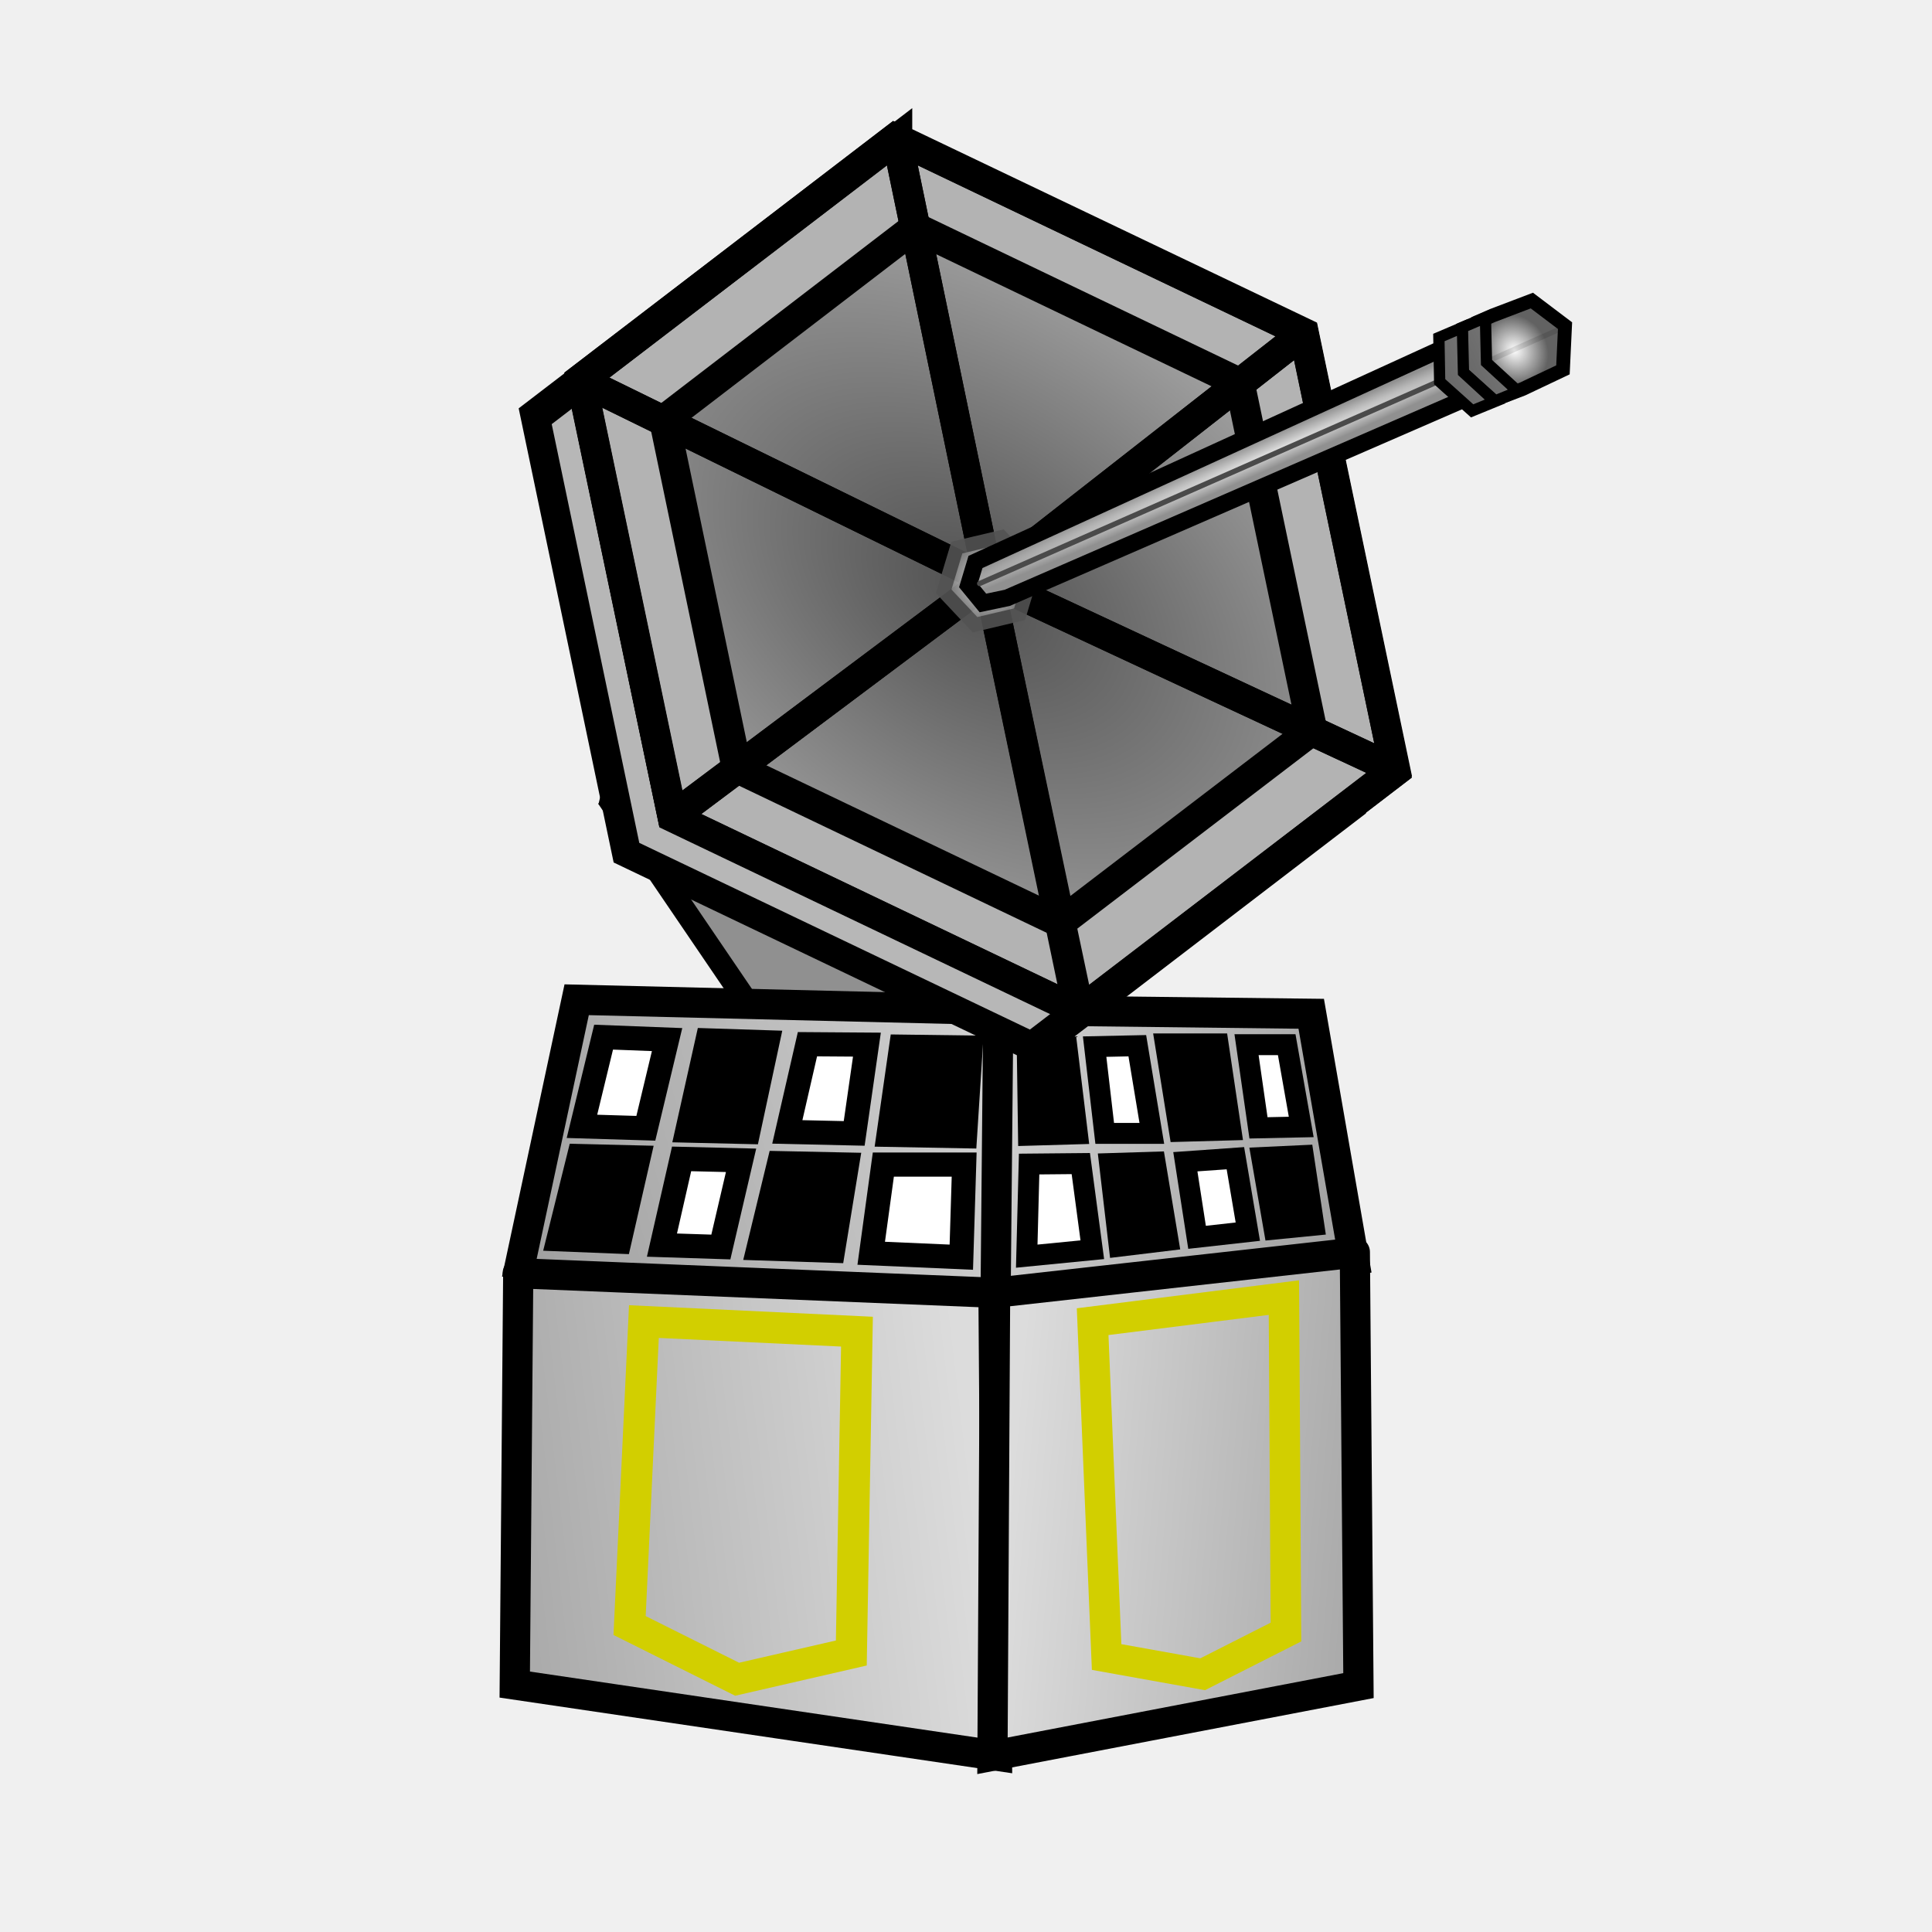
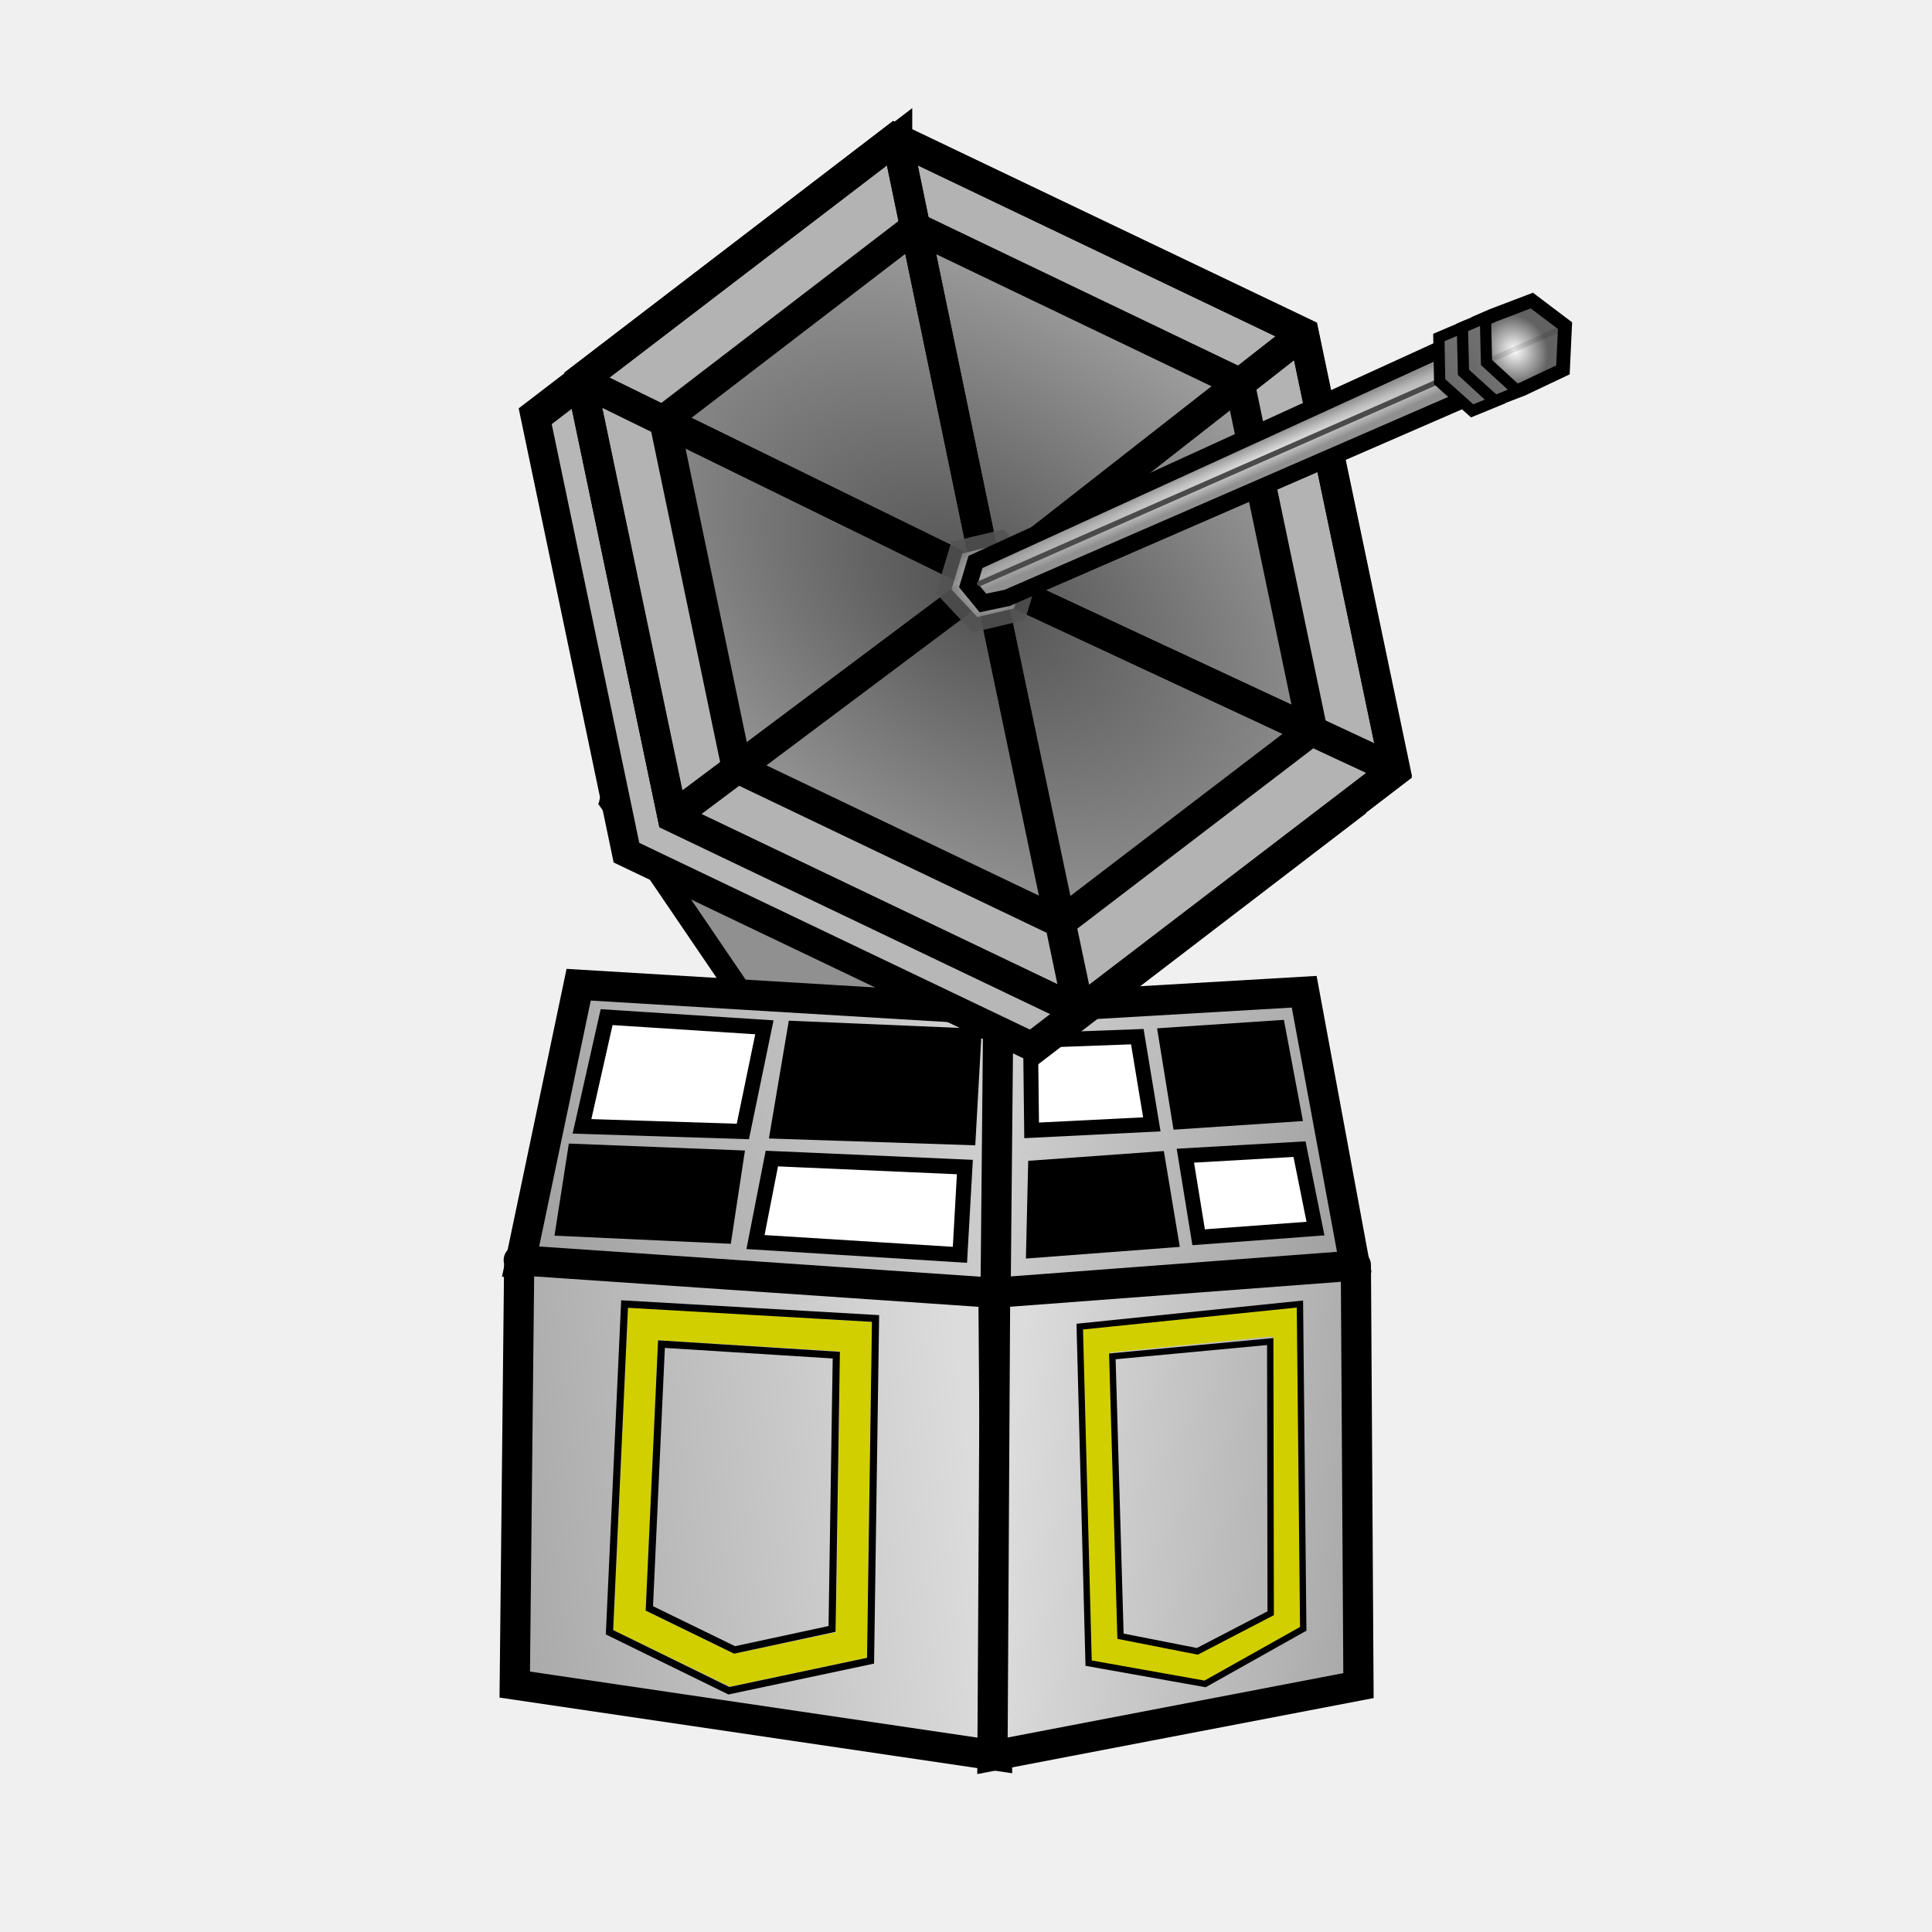
<svg xmlns="http://www.w3.org/2000/svg" xmlns:xlink="http://www.w3.org/1999/xlink" width="64" height="64" id="svg2" version="1.1">
  <defs id="defs4">
    <linearGradient id="linearGradient4316">
      <stop id="stop4318" offset="0" style="stop-color:#515151;stop-opacity:1;" />
      <stop id="stop4320" offset="1" style="stop-color:#e3e3e3;stop-opacity:1;" />
    </linearGradient>
    <linearGradient id="linearGradient4308">
      <stop style="stop-color:#b7b7b7;stop-opacity:1;" offset="0" id="stop4310" />
      <stop style="stop-color:#b7b7b7;stop-opacity:0;" offset="1" id="stop4312" />
    </linearGradient>
    <linearGradient id="linearGradient3880">
      <stop id="stop3882" offset="0" style="stop-color:#d8d8d8;stop-opacity:1;" />
      <stop id="stop3884" offset="1" style="stop-color:#969696;stop-opacity:1;" />
    </linearGradient>
    <linearGradient id="linearGradient3862">
      <stop style="stop-color:#ffffff;stop-opacity:1;" offset="0" id="stop3864" />
      <stop style="stop-color:#ffffff;stop-opacity:0.333;" offset="1" id="stop3866" />
    </linearGradient>
    <linearGradient id="linearGradient3998">
      <stop id="stop4000" offset="0" style="stop-color:#bebebe;stop-opacity:1;" />
      <stop id="stop4002" offset="1" style="stop-color:#515151;stop-opacity:1;" />
    </linearGradient>
    <linearGradient id="linearGradient3932">
      <stop id="stop3934" offset="0" style="stop-color:#ffffff;stop-opacity:1;" />
      <stop id="stop3936" offset="1" style="stop-color:#626262;stop-opacity:1;" />
    </linearGradient>
    <linearGradient id="linearGradient3926">
      <stop id="stop3928" offset="0" style="stop-color:#f3ee28;stop-opacity:1;" />
      <stop id="stop3930" offset="1" style="stop-color:#89d539;stop-opacity:1;" />
    </linearGradient>
    <linearGradient id="linearGradient3920">
      <stop style="stop-color:#da7c71;stop-opacity:1;" offset="0" id="stop3922" />
      <stop style="stop-color:#2daf15;stop-opacity:1;" offset="1" id="stop3924" />
    </linearGradient>
    <linearGradient id="linearGradient3914">
      <stop id="stop3916" offset="0" style="stop-color:#7be02a;stop-opacity:1;" />
      <stop id="stop3918" offset="1" style="stop-color:#dc5f3f;stop-opacity:1;" />
    </linearGradient>
    <linearGradient id="linearGradient5419">
      <stop style="stop-color:#575757;stop-opacity:1;" offset="0" id="stop5421" />
      <stop style="stop-color:#9b9b9b;stop-opacity:1;" offset="1" id="stop5423" />
    </linearGradient>
    <linearGradient id="linearGradient3957">
      <stop style="stop-color:#232323;stop-opacity:1;" offset="0" id="stop3959" />
      <stop style="stop-color:#252525;stop-opacity:0.667;" offset="1" id="stop3961" />
    </linearGradient>
    <linearGradient id="linearGradient3885">
      <stop style="stop-color:#000000;stop-opacity:1;" offset="0" id="stop3887" />
      <stop style="stop-color:#abae2c;stop-opacity:0;" offset="1" id="stop3889" />
    </linearGradient>
    <linearGradient id="linearGradient3819">
      <stop style="stop-color:#353535;stop-opacity:1;" offset="0" id="stop3821" />
      <stop style="stop-color:#09610d;stop-opacity:0;" offset="1" id="stop3823" />
    </linearGradient>
    <linearGradient id="linearGradient3777">
      <stop style="stop-color:#dcdcdc;stop-opacity:1;" offset="0" id="stop3779" />
      <stop style="stop-color:#909090;stop-opacity:1;" offset="1" id="stop3781" />
    </linearGradient>
    <linearGradient xlink:href="#linearGradient3777" id="linearGradient3849" x1="37.278" y1="50.463" x2="11.281" y2="53.748" gradientUnits="userSpaceOnUse" gradientTransform="matrix(0.8904915,0,0,0.9572734,-1.299068,986.2684)" />
    <radialGradient xlink:href="#linearGradient3885" id="radialGradient3895" cx="34.219" cy="12.072" fx="34.219" fy="12.072" r="5.298" gradientTransform="matrix(1.155797,-0.0075689,0.00724994,0.9851119,-43.57976,957.8045)" gradientUnits="userSpaceOnUse" />
    <radialGradient xlink:href="#linearGradient3819" id="radialGradient3903" cx="34.219" cy="12.072" fx="34.219" fy="12.072" r="5.298" gradientTransform="matrix(1.155797,-0.0075689,0.00724994,0.9851119,-43.57976,957.8045)" gradientUnits="userSpaceOnUse" />
    <radialGradient xlink:href="#linearGradient3819" id="radialGradient3907" gradientUnits="userSpaceOnUse" gradientTransform="matrix(0.5140146,-0.976545,0.9353912,0.4381062,-36.95159,1005.151)" cx="34.219" cy="12.072" fx="34.219" fy="12.072" r="5.298" />
    <radialGradient xlink:href="#linearGradient3885" id="radialGradient3909" gradientUnits="userSpaceOnUse" gradientTransform="matrix(0.5140146,-0.976545,0.9353912,0.4381062,-36.95159,1005.151)" cx="34.219" cy="12.072" fx="34.219" fy="12.072" r="5.298" />
    <radialGradient xlink:href="#linearGradient3819" id="radialGradient3913" gradientUnits="userSpaceOnUse" gradientTransform="matrix(0.5140146,-0.976545,0.9353912,0.4381062,-33.63456,1012.416)" cx="34.219" cy="12.072" fx="34.219" fy="12.072" r="5.298" />
    <radialGradient xlink:href="#linearGradient3885" id="radialGradient3915" gradientUnits="userSpaceOnUse" gradientTransform="matrix(0.5140146,-0.976545,0.9353912,0.4381062,-33.63456,1012.416)" cx="34.219" cy="12.072" fx="34.219" fy="12.072" r="5.298" />
    <radialGradient xlink:href="#linearGradient3819" id="radialGradient3919" gradientUnits="userSpaceOnUse" gradientTransform="matrix(0.5140146,-0.976545,0.9353912,0.4381062,-24.97656,1014.697)" cx="34.219" cy="12.072" fx="34.219" fy="12.072" r="5.298" />
    <radialGradient xlink:href="#linearGradient3885" id="radialGradient3921" gradientUnits="userSpaceOnUse" gradientTransform="matrix(0.5140146,-0.976545,0.9353912,0.4381062,-24.97656,1014.697)" cx="34.219" cy="12.072" fx="34.219" fy="12.072" r="5.298" />
    <radialGradient xlink:href="#linearGradient3819" id="radialGradient3925" gradientUnits="userSpaceOnUse" gradientTransform="matrix(1.122866,0.2585108,-0.2476166,0.9570443,-27.07261,959.2889)" cx="34.219" cy="12.072" fx="34.219" fy="12.072" r="5.298" />
    <radialGradient xlink:href="#linearGradient3885" id="radialGradient3927" gradientUnits="userSpaceOnUse" gradientTransform="matrix(1.122866,0.2585108,-0.2476166,0.9570443,-27.07261,959.2889)" cx="34.219" cy="12.072" fx="34.219" fy="12.072" r="5.298" />
    <radialGradient xlink:href="#linearGradient3819" id="radialGradient3931" gradientUnits="userSpaceOnUse" gradientTransform="matrix(0.6721936,-0.8869498,0.8495719,0.5729256,-28.86191,995.013)" cx="34.219" cy="12.072" fx="34.219" fy="12.072" r="5.298" />
    <radialGradient xlink:href="#linearGradient3885" id="radialGradient3933" gradientUnits="userSpaceOnUse" gradientTransform="matrix(0.6721936,-0.8869498,0.8495719,0.5729256,-28.86191,995.013)" cx="34.219" cy="12.072" fx="34.219" fy="12.072" r="5.298" />
    <linearGradient xlink:href="#linearGradient3777" id="linearGradient3831" x1="37.76" y1="34.611" x2="10.16" y2="42.692" gradientUnits="userSpaceOnUse" gradientTransform="matrix(0.8904915,0,0,0.8400037,2.517324,993.1229)" />
    <linearGradient xlink:href="#linearGradient3777" id="linearGradient3948" x1="46.19" y1="14.058" x2="50.603" y2="12.082" gradientUnits="userSpaceOnUse" gradientTransform="matrix(0.8904915,0,0,0.8400037,3.113636,993.6479)" />
    <linearGradient xlink:href="#linearGradient3777" id="linearGradient3958" x1="10.598" y1="44.489" x2="17.123" y2="37.584" gradientUnits="userSpaceOnUse" gradientTransform="matrix(0.8904915,0,0,0.8400037,3.232897,993.2729)" />
    <radialGradient xlink:href="#linearGradient3777" id="radialGradient3916" gradientUnits="userSpaceOnUse" gradientTransform="matrix(0.02320558,0.04030129,-1.195382,0.5276909,27.18117,962.4038)" cx="49.554" cy="15.741" fx="49.554" fy="15.741" r="11.054" />
    <radialGradient xlink:href="#linearGradient3932" id="radialGradient3918" gradientUnits="userSpaceOnUse" gradientTransform="matrix(0.2590913,0.5738836,-0.5183945,0.2082536,520.1936,726.7331)" cx="60.042" cy="999.655" fx="60.042" fy="999.655" r="1.939" />
    <linearGradient xlink:href="#linearGradient5419" id="linearGradient3921" gradientUnits="userSpaceOnUse" gradientTransform="matrix(0.8904915,0,0,0.8400037,-36.17077,129.9543)" x1="56.483" y1="1000.986" x2="64.476" y2="997.703" />
    <linearGradient xlink:href="#linearGradient5419" id="linearGradient3923" gradientUnits="userSpaceOnUse" gradientTransform="matrix(0.8904915,0,0,0.8400037,-36.93297,130.2826)" x1="56.483" y1="1000.986" x2="64.476" y2="997.703" />
    <clipPath clipPathUnits="userSpaceOnUse" id="clipPath4239">
      <path transform="matrix(1.207167,-0.07881842,0.2639788,1.262199,-42.0595,998.7954)" d="m 17.612,15.599 -9.92,5.727 -9.92,-5.727 0,-11.454 9.92,-5.727 9.92,5.727 z" id="path4241" style="color:#000000;fill:none;stroke:#000000;stroke-width:0.805;stroke-miterlimit:4;stroke-opacity:1;stroke-dasharray:none;marker:none;visibility:visible;display:inline;overflow:visible;enable-background:accumulate" />
    </clipPath>
    <clipPath clipPathUnits="userSpaceOnUse" id="clipPath4239-9">
      <path transform="matrix(1.207167,-0.07881842,0.2639788,1.262199,-42.0595,998.7954)" d="m 17.612,15.599 -9.92,5.727 -9.92,-5.727 0,-11.454 9.92,-5.727 9.92,5.727 z" id="path4241-6" style="color:#000000;fill:none;stroke:#000000;stroke-width:0.805;stroke-miterlimit:4;stroke-opacity:1;stroke-dasharray:none;marker:none;visibility:visible;display:inline;overflow:visible;enable-background:accumulate" />
    </clipPath>
    <radialGradient xlink:href="#linearGradient4316" id="radialGradient4314" cx="7.371" cy="10.135" fx="7.371" fy="10.135" r="10.322" gradientTransform="matrix(2.013955,0.1650171,0.4256573,1.871011,-12.0018,-9.868008)" gradientUnits="userSpaceOnUse" />
    <radialGradient xlink:href="#linearGradient4316-4" id="radialGradient4314-7" cx="7.692" cy="9.872" fx="7.692" fy="9.872" r="10.322" gradientTransform="matrix(1,0,0,1.148671,0,-1.46768)" gradientUnits="userSpaceOnUse" />
    <linearGradient id="linearGradient4316-4">
      <stop id="stop4318-2" offset="0" style="stop-color:#09610d;stop-opacity:1;" />
      <stop id="stop4320-8" offset="1" style="stop-color:#353535;stop-opacity:1;" />
    </linearGradient>
    <linearGradient xlink:href="#linearGradient3932-1" id="linearGradient3882-8" x1="31.802" y1="45.419" x2="33.055" y2="33.766" gradientUnits="userSpaceOnUse" gradientTransform="matrix(0.8904915,0,0,0.8400037,2.517324,993.1229)" />
    <linearGradient id="linearGradient3932-1">
      <stop id="stop3934-0" offset="0" style="stop-color:#6cf864;stop-opacity:1;" />
      <stop id="stop3936-2" offset="1" style="stop-color:#626262;stop-opacity:1;" />
    </linearGradient>
    <linearGradient xlink:href="#linearGradient3932-6" id="linearGradient3894-2" x1="39.014" y1="44.761" x2="37.723" y2="32.757" gradientUnits="userSpaceOnUse" gradientTransform="matrix(0.8904915,0,0,0.8400037,2.517324,993.1229)" />
    <linearGradient id="linearGradient3932-6">
      <stop id="stop3934-4" offset="0" style="stop-color:#6cf864;stop-opacity:1;" />
      <stop id="stop3936-5" offset="1" style="stop-color:#626262;stop-opacity:1;" />
    </linearGradient>
    <radialGradient xlink:href="#linearGradient3932" id="radialGradient3917" cx="31.541" cy="16.074" fx="31.541" fy="16.074" r="1.663" gradientTransform="matrix(0.982285,-0.1873931,0.1894303,0.9929634,-2.486194,6.023759)" gradientUnits="userSpaceOnUse" />
    <linearGradient xlink:href="#linearGradient3777" id="linearGradient3963" gradientUnits="userSpaceOnUse" gradientTransform="matrix(-0.6689554,0,0,0.8400037,55.79494,993.1229)" x1="37.76" y1="34.611" x2="10.16" y2="42.692" />
    <linearGradient xlink:href="#linearGradient3777" id="linearGradient3965" gradientUnits="userSpaceOnUse" gradientTransform="matrix(-0.6689554,0,0,0.9572734,58.6619,986.2684)" x1="37.278" y1="50.463" x2="11.281" y2="53.748" />
    <radialGradient xlink:href="#linearGradient3862" id="radialGradient4045" cx="39.409" cy="49.226" fx="39.409" fy="49.226" r="2.78" gradientTransform="matrix(0.9965856,-0.08256617,0.3817161,4.607368,-18.65592,-174.3236)" gradientUnits="userSpaceOnUse" />
    <radialGradient xlink:href="#linearGradient3862" id="radialGradient4047" cx="24.605" cy="49.663" fx="24.605" fy="49.663" r="3.287" gradientTransform="matrix(0.9991131,0.04210689,-0.1816316,4.309759,9.042149,-165.4078)" gradientUnits="userSpaceOnUse" />
  </defs>
  <g id="layer1" transform="translate(0,-988.3622)" style="display:none">
    <path style="color:#000000;fill:none;stroke:#000000;stroke-width:0.1;stroke-miterlimit:4;stroke-dasharray:none;marker:none;visibility:visible;display:inline;overflow:visible;enable-background:accumulate" d="m 0,1004.362 32,-16 32,16 0,32 -32,16 -32,-16 z" id="rect3750" />
  </g>
  <g transform="translate(0,-988.3622)" id="g3757" style="display:inline">
    <path style="fill:url(#linearGradient3958);fill-opacity:1;stroke:#000000;stroke-width:0.762;stroke-linecap:round;stroke-linejoin:miter;stroke-miterlimit:4;stroke-opacity:1;stroke-dasharray:none" d="m 31.299,1021.758 -6.52,-0.15 -4.482,-6.591 0.631,-0.724 11.087,7.54" id="path3950" />
-     <path id="path3941" d="m 44.941,1030.602 -1.505,-8.657 -10.592,-0.124 0.067,9.414 11.988,-0.42" style="fill:url(#linearGradient3963);fill-opacity:1;stroke:#000000;stroke-width:1;stroke-linecap:butt;stroke-linejoin:miter;stroke-miterlimit:4;stroke-opacity:1;stroke-dasharray:none" />
-     <path style="fill:url(#linearGradient3831);fill-opacity:1;stroke:#000000;stroke-width:1;stroke-linecap:butt;stroke-linejoin:miter;stroke-miterlimit:4;stroke-opacity:1;stroke-dasharray:none" d="m 17.119,1030.754 1.984,-9.274 13.967,0.34 -0.089,9.414 -15.958,-0.42" id="path3823" />
-     <path style="fill:url(#linearGradient3849);fill-opacity:1;stroke:#000000;stroke-width:1;stroke-linecap:round;stroke-linejoin:miter;stroke-miterlimit:4;stroke-opacity:1;stroke-dasharray:none" d="m 17.151,1030.539 15.759,0.646 0.116,15.339 -15.974,-2.358 0.115,-13.63" id="path3837" />
+     <path id="path3941" d="m 44.941,1030.602 -1.738,-9.387 -10.359,0.606 0.067,9.414 11.988,-0.42" style="fill:url(#linearGradient3963);fill-opacity:1;stroke:#000000;stroke-width:1;stroke-linecap:butt;stroke-linejoin:miter;stroke-miterlimit:4;stroke-opacity:1;stroke-dasharray:none" />
+     <path style="fill:url(#linearGradient3831);fill-opacity:1;stroke:#000000;stroke-width:1;stroke-linecap:butt;stroke-linejoin:miter;stroke-miterlimit:4;stroke-opacity:1;stroke-dasharray:none" d="m 17.119,1030.754 2.05,-9.772 13.9,0.838 -0.089,9.414 -15.958,-0.42" id="path3823" />
+     <path style="fill:url(#linearGradient3849);fill-opacity:1;stroke:#000000;stroke-width:1;stroke-linecap:round;stroke-linejoin:miter;stroke-miterlimit:4;stroke-opacity:1;stroke-dasharray:none" d="m 17.184,1030.108 15.726,1.077 0.116,15.339 -15.974,-2.358 0.148,-14.061" id="path3837" />
    <path style="fill:url(#linearGradient3948);fill-opacity:1;stroke:#000000;stroke-width:0.762;stroke-linecap:round;stroke-linejoin:miter;stroke-miterlimit:4;stroke-opacity:1;stroke-dasharray:none" d="m 23.713,1013.449 -3.364,1 0.273,-1.146 0.278,-1.059 2.021,-0.889 0.826,2.133" id="path3938" />
-     <path style="fill:none;stroke:#d2cf00;stroke-width:1.036;stroke-linecap:butt;stroke-linejoin:miter;stroke-miterlimit:4;stroke-opacity:1;stroke-dasharray:none" d="m 20.856,1042.21 0.474,-10.069 7.058,0.334 -0.187,10.645 -3.783,0.869 z" id="path3843" />
+     <path style="fill:none;stroke:#d2cf00;stroke-width:1.036;stroke-linecap:butt;stroke-linejoin:miter;stroke-miterlimit:4;stroke-opacity:1;stroke-dasharray:none" d="m 20.856,1042.044 0.441,-9.836 7.058,0.433 -0.154,10.213 -3.949,0.836 z" id="path3843" />
+     <path id="path3951" d="m 37.675,1022.703 -3.536,0.13 0.035,2.974 3.982,-0.199 z" style="fill:#ffffff;fill-opacity:1;stroke:#000000;stroke-width:0.493;stroke-linecap:butt;stroke-linejoin:miter;stroke-miterlimit:4;stroke-opacity:1;stroke-dasharray:none" />
    <g id="g3891" transform="matrix(0.8817185,0,0,0.8817185,49.68788,123.2813)">
      <path transform="matrix(1.369107,-0.08939182,0.2993912,1.431521,-34.43675,990.636)" d="m 17.612,15.599 -9.92,5.727 -9.92,-5.727 0,-11.454 9.92,-5.727 9.92,5.727 z" id="path3103-1" style="color:#000000;fill:#b7b7b7;fill-opacity:1;fill-rule:nonzero;stroke:#000000;stroke-width:0.805;stroke-miterlimit:4;stroke-opacity:1;stroke-dasharray:none;marker:none;visibility:visible;display:inline;overflow:visible;enable-background:accumulate" />
      <g style="display:inline" id="g4250" transform="matrix(1.134149,0,0,1.134149,14.98355,-143.4899)">
        <path style="color:#000000;fill:#b3b3b3;fill-opacity:1;stroke:#000000;stroke-width:0.805;stroke-miterlimit:4;stroke-opacity:1;stroke-dasharray:none;marker:none;visibility:visible;display:inline;overflow:visible;enable-background:accumulate" id="path3103-2-2" d="m 17.612,15.599 -9.92,5.727 -9.92,-5.727 0,-11.454 9.92,-5.727 9.92,5.727 z" transform="matrix(1.207167,-0.07881842,0.2639788,1.262199,-42.0595,998.7954)" />
        <path style="color:#000000;fill:url(#radialGradient4314);fill-opacity:1;stroke:#000000;stroke-width:0.805;stroke-miterlimit:4;stroke-opacity:1;stroke-dasharray:none;marker:none;visibility:visible;display:inline;overflow:visible;enable-background:accumulate" id="path3103-2" d="m 17.612,15.599 -9.92,5.727 -9.92,-5.727 0,-11.454 9.92,-5.727 9.92,5.727 z" transform="matrix(1.207167,-0.07881842,0.2639788,1.262199,-42.0595,998.7954)" />
        <path style="color:#000000;fill:#b3b3b3;fill-opacity:1;stroke:#000000;stroke-width:1;stroke-miterlimit:4;stroke-opacity:1;stroke-dasharray:none;marker:none;visibility:visible;display:inline;overflow:visible;enable-background:accumulate" d="m -33.18,996.192 -10.469,8 3.031,14.469 13.469,6.438 10.469,-8 -3.031,-14.469 -13.469,-6.437 z m 0.594,2.938 10.75,5.156 2.406,11.5 -8.344,6.375 -10.719,-5.125 -2.406,-11.531 8.312,-6.375 z" id="path3103-2-2-7" />
        <g clip-path="url(#clipPath4239-9)" id="g4209" style="fill:none">
          <path style="color:#000000;fill:none;stroke:#000000;stroke-width:1;stroke-miterlimit:4;stroke-opacity:1;marker:none;visibility:visible;display:inline;overflow:visible;enable-background:accumulate" d="m -16.681,1017.096 -3.024,-14.458 -10.453,8.175 z" id="path4096" />
          <path style="color:#000000;fill:none;stroke:#000000;stroke-width:1;stroke-miterlimit:4;stroke-opacity:1;marker:none;visibility:visible;display:inline;overflow:visible;enable-background:accumulate" d="m -27.144,1025.107 10.463,-8.011 -13.477,-6.282 z" id="path4094" />
          <path style="color:#000000;fill:none;stroke:#000000;stroke-width:1;stroke-miterlimit:4;stroke-opacity:1;marker:none;visibility:visible;display:inline;overflow:visible;enable-background:accumulate" d="m -40.63,1018.66 10.473,-7.846 2.983,14.28 z" id="path4092" />
          <path style="color:#000000;fill:none;stroke:#000000;stroke-width:1;stroke-miterlimit:4;stroke-opacity:1;marker:none;visibility:visible;display:inline;overflow:visible;enable-background:accumulate" d="m -40.63,1018.66 -3.024,-14.458 13.497,6.612 z" id="path4090" />
          <path style="fill:none;stroke:#000000;stroke-width:1px;stroke-linecap:butt;stroke-linejoin:miter;stroke-opacity:1;display:inline" d="m -30.158,1010.814 -13.497,-6.612 10.463,-8.011 z" id="path3967" />
          <path style="color:#000000;fill:none;stroke:#000000;stroke-width:1;stroke-miterlimit:4;stroke-opacity:1;marker:none;visibility:visible;display:inline;overflow:visible;enable-background:accumulate" d="m -33.191,996.192 13.487,6.447 -10.453,8.175 z" id="path4098" />
        </g>
      </g>
    </g>
    <path style="opacity:0.891;fill:url(#radialGradient3917);fill-opacity:1;stroke:#535353;stroke-width:0.459;stroke-linecap:butt;stroke-linejoin:miter;stroke-miterlimit:4;stroke-opacity:1;stroke-dasharray:none" id="path3902" d="m 32.686,15.079 0.29,1.488 -1.144,0.995 -1.434,-0.493 -0.29,-1.488 1.144,-0.995 z" transform="matrix(0.03900224,0.9992391,-0.9992391,0.03900224,47.56728,975.4595)" />
    <g id="g3903" transform="translate(32.63565,30.59944)">
      <path id="path3809" d="m -0.322,976.378 16.852,-7.704 1.015,1.582 -16.813,7.311 -0.808,0.17 -0.479,-0.584 z" style="fill:url(#radialGradient3916);fill-opacity:1;stroke:#000000;stroke-width:0.559;stroke-linecap:butt;stroke-linejoin:miter;stroke-miterlimit:4;stroke-opacity:1;stroke-dasharray:none" />
      <path id="path3871" d="m 16.33,968.423 -0.068,1.485 0.99,0.951 0.545,-0.208 1.342,-0.636 0.069,-1.465 -1.099,-0.831 -1.295,0.493 z" style="fill:url(#radialGradient3918);fill-opacity:1;stroke:#000000;stroke-width:0.459;stroke-linecap:butt;stroke-linejoin:miter;stroke-miterlimit:4;stroke-opacity:1;stroke-dasharray:none" />
      <path id="path5407" d="m 16.571,968.282 0.036,1.489 1.047,0.962 -0.76,0.311 -1.076,-0.966 -0.026,-1.464 z" style="fill:url(#linearGradient3921);fill-opacity:1;stroke:#000000;stroke-width:0.373;stroke-linecap:butt;stroke-linejoin:miter;stroke-miterlimit:4;stroke-opacity:1;stroke-dasharray:none" />
      <path id="path5443" d="m 15.822,970.042 -16.007,7.051" style="fill:none;stroke:#4a4a4a;stroke-width:0.173;stroke-linecap:round;stroke-linejoin:miter;stroke-miterlimit:4;stroke-opacity:1;stroke-dasharray:none" />
      <path id="path5445" d="m 16.771,969.673 2.321,-1.035" style="fill:none;stroke:#000000;stroke-width:0.173;stroke-linecap:butt;stroke-linejoin:miter;stroke-miterlimit:4;stroke-opacity:0.118;stroke-dasharray:none" />
      <path style="fill:url(#linearGradient3923);fill-opacity:1;stroke:#000000;stroke-width:0.373;stroke-linecap:butt;stroke-linejoin:miter;stroke-miterlimit:4;stroke-opacity:1;stroke-dasharray:none" d="m 15.808,968.611 0.036,1.489 1.047,0.962 -0.76,0.311 -1.076,-0.966 -0.026,-1.464 z" id="path3870" />
    </g>
-     <path style="fill:#ffffff;fill-opacity:1;stroke:#000000;stroke-width:0.8;stroke-linecap:butt;stroke-linejoin:miter;stroke-miterlimit:4;stroke-opacity:1;stroke-dasharray:none" d="m 19.995,1022.719 2.103,0.081 -0.704,2.938 -2.116,-0.064 z" id="path3923" />
-     <path id="path3925" d="m 23.435,1022.826 1.987,0.064 -0.637,2.971 -2.017,-0.047 z" style="fill:#000000;fill-opacity:1;stroke:#000000;stroke-width:0.8;stroke-linecap:butt;stroke-linejoin:miter;stroke-miterlimit:4;stroke-opacity:1;stroke-dasharray:none" />
-     <path style="fill:#ffffff;fill-opacity:1;stroke:#000000;stroke-width:0.8;stroke-linecap:butt;stroke-linejoin:miter;stroke-miterlimit:4;stroke-opacity:1;stroke-dasharray:none" d="m 26.748,1022.953 1.97,0.014 -0.422,2.941 -2.215,-0.05 z" id="path3927" />
-     <path id="path3929" d="m 29.853,1023.034 2.302,0.03 -0.188,2.938 -2.533,-0.047 z" style="fill:#000000;fill-opacity:1;stroke:#000000;stroke-width:0.8;stroke-linecap:butt;stroke-linejoin:miter;stroke-miterlimit:4;stroke-opacity:1;stroke-dasharray:none" />
-     <path style="fill:#ffffff;fill-opacity:1;stroke:#000000;stroke-width:0.8;stroke-linecap:butt;stroke-linejoin:miter;stroke-miterlimit:4;stroke-opacity:1;stroke-dasharray:none" d="m 29.262,1026.94 2.677,10e-5 -0.094,3.068 -2.985,-0.13 z" id="path3931" />
-     <path id="path3933" d="m 25.809,1026.893 2.251,0.047 -0.466,2.855 -2.469,-0.08 z" style="fill:#000000;fill-opacity:1;stroke:#000000;stroke-width:0.8;stroke-linecap:butt;stroke-linejoin:miter;stroke-miterlimit:4;stroke-opacity:1;stroke-dasharray:none" />
-     <path style="fill:#ffffff;fill-opacity:1;stroke:#000000;stroke-width:0.8;stroke-linecap:butt;stroke-linejoin:miter;stroke-miterlimit:4;stroke-opacity:1;stroke-dasharray:none" d="m 22.579,1026.752 1.97,0.047 -0.67,2.872 -1.951,-0.063 z" id="path3935" />
-     <path id="path3939" d="m 19.184,1026.658 1.97,0.047 -0.637,2.789 -2.017,-0.08 z" style="fill:#000000;fill-opacity:1;stroke:#000000;stroke-width:0.8;stroke-linecap:butt;stroke-linejoin:miter;stroke-miterlimit:4;stroke-opacity:1;stroke-dasharray:none" />
-     <path id="path3943" d="m 44.874,1029.857 -11.91,1.329 -0.087,15.339 12.124,-2.325 -0.12,-14.36" style="fill:url(#linearGradient3965);fill-opacity:1;stroke:#000000;stroke-width:1;stroke-linecap:round;stroke-linejoin:miter;stroke-miterlimit:4;stroke-opacity:1;stroke-dasharray:none" />
-     <path id="path3945" d="m 42.599,1042.426 -0.068,-11.079 -6.336,0.797 0.463,11.109 3.182,0.571 z" style="fill:none;stroke:#d2cf00;stroke-width:1.011;stroke-linecap:butt;stroke-linejoin:miter;stroke-miterlimit:4;stroke-opacity:1;stroke-dasharray:none" />
-     <path id="path3947" d="m 42.624,1022.968 -1.331,0 0.396,2.756 1.416,-0.03 z" style="fill:#ffffff;fill-opacity:1;stroke:#000000;stroke-width:0.693;stroke-linecap:butt;stroke-linejoin:miter;stroke-miterlimit:4;stroke-opacity:1;stroke-dasharray:none" />
-     <path style="fill:#000000;fill-opacity:1;stroke:#000000;stroke-width:0.693;stroke-linecap:butt;stroke-linejoin:miter;stroke-miterlimit:4;stroke-opacity:1;stroke-dasharray:none" d="m 40.351,1022.942 -1.745,0 0.466,2.898 1.703,-0.047 z" id="path3949" />
-     <path id="path3951" d="m 37.675,1023.003 -1.414,0.03 0.334,2.874 1.561,-10e-5 z" style="fill:#ffffff;fill-opacity:1;stroke:#000000;stroke-width:0.693;stroke-linecap:butt;stroke-linejoin:miter;stroke-miterlimit:4;stroke-opacity:1;stroke-dasharray:none" />
-     <path style="fill:#000000;fill-opacity:1;stroke:#000000;stroke-width:0.693;stroke-linecap:butt;stroke-linejoin:miter;stroke-miterlimit:4;stroke-opacity:1;stroke-dasharray:none" d="m 35.343,1023.05 -1.314,0.047 0.041,2.872 1.621,-0.047 z" id="path3953" />
-     <path id="path3955" d="m 35.803,1026.907 -1.712,0.016 -0.079,3.051 2.172,-0.213 z" style="fill:#ffffff;fill-opacity:1;stroke:#000000;stroke-width:0.693;stroke-linecap:butt;stroke-linejoin:miter;stroke-miterlimit:4;stroke-opacity:1;stroke-dasharray:none" />
-     <path style="fill:#000000;fill-opacity:1;stroke:#000000;stroke-width:0.693;stroke-linecap:butt;stroke-linejoin:miter;stroke-miterlimit:4;stroke-opacity:1;stroke-dasharray:none" d="m 38.264,1026.86 -1.509,0.047 0.321,2.739 1.619,-0.196 z" id="path3957" />
-     <path style="fill:#000000;fill-opacity:1;stroke:#000000;stroke-width:0.693;stroke-linecap:butt;stroke-linejoin:miter;stroke-miterlimit:4;stroke-opacity:1;stroke-dasharray:none" d="m 43.175,1026.642 -1.38,0.064 0.412,2.374 1.316,-0.13 z" id="path3961" />
-     <path style="fill:#ffffff;fill-opacity:1;stroke:#000000;stroke-width:0.693;stroke-linecap:butt;stroke-linejoin:miter;stroke-miterlimit:4;stroke-opacity:1;stroke-dasharray:none" d="m 39.266,38.484 1.658,-0.117 0.412,2.433 -1.682,0.188 z" id="path4011" transform="translate(0,988.3622)" />
+     <path style="fill:#ffffff;fill-opacity:1;stroke:#000000;stroke-width:0.5;stroke-linecap:butt;stroke-linejoin:miter;stroke-miterlimit:4;stroke-opacity:1;stroke-dasharray:none" d="m 20.095,1022.056 5.226,0.337 -0.713,3.451 -5.329,-0.17 z" id="path3923" />
+     <path id="path3929" d="m 26.638,1022.801 5.246,0.222 -0.148,2.655 -5.553,-0.184 z" style="fill:#000000;fill-opacity:1;stroke:#000000;stroke-width:1.21;stroke-linecap:butt;stroke-linejoin:miter;stroke-miterlimit:4;stroke-opacity:1;stroke-dasharray:none" />
+     <path style="fill:#ffffff;fill-opacity:1;stroke:#000000;stroke-width:0.5;stroke-linecap:butt;stroke-linejoin:miter;stroke-miterlimit:4;stroke-opacity:1;stroke-dasharray:none" d="m 25.568,1026.741 6.395,0.281 -0.164,2.908 -6.772,-0.423 z" id="path3931" />
+     <path id="path3939" d="m 19.184,1026.658 5.031,0.199 -0.348,2.291 -5.035,-0.232 z" style="fill:#000000;fill-opacity:1;stroke:#000000;stroke-width:0.8;stroke-linecap:butt;stroke-linejoin:miter;stroke-miterlimit:4;stroke-opacity:1;stroke-dasharray:none" />
+     <path id="path3943" d="m 44.874,1030.288 -11.91,0.898 -0.087,15.339 12.124,-2.325 -0.086,-13.928" style="fill:url(#linearGradient3965);fill-opacity:1;stroke:#000000;stroke-width:1;stroke-linecap:round;stroke-linejoin:miter;stroke-miterlimit:4;stroke-opacity:1;stroke-dasharray:none" />
+     <path id="path3945" d="m 42.632,1042.061 0.032,-9.985 -6.403,0.631 0.364,10.28 3.248,0.571 z" style="fill:none;stroke:#d2cf00;stroke-width:1.011;stroke-linecap:butt;stroke-linejoin:miter;stroke-miterlimit:4;stroke-opacity:1;stroke-dasharray:none" />
+     <path style="fill:#000000;fill-opacity:1;stroke:#000000;stroke-width:0.693;stroke-linecap:butt;stroke-linejoin:miter;stroke-miterlimit:4;stroke-opacity:1;stroke-dasharray:none" d="m 42.247,1022.512 -3.514,0.235 0.433,2.671 3.583,-0.24 z" id="path3949" />
+     <path style="fill:#000000;fill-opacity:1;stroke:#000000;stroke-width:0.693;stroke-linecap:butt;stroke-linejoin:miter;stroke-miterlimit:4;stroke-opacity:1;stroke-dasharray:none" d="m 38.264,1026.86 -3.864,0.279 -0.06,2.54 4.338,-0.329 z" id="path3957" />
+     <path style="fill:#ffffff;fill-opacity:1;stroke:#000000;stroke-width:0.493;stroke-linecap:butt;stroke-linejoin:miter;stroke-miterlimit:4;stroke-opacity:1;stroke-dasharray:none" d="m 39.267,1026.646 3.781,-0.217 0.529,2.632 -3.871,0.287 z" id="path4011" />
+     <path id="path3892" d="m 20.19,1042.433 0.5,-10.873 8.313,0.479 -0.165,11.336 -4.692,0.995 z" style="fill:none;stroke:#000000;stroke-width:0.236;stroke-linecap:butt;stroke-linejoin:miter;stroke-miterlimit:4;stroke-opacity:1;stroke-dasharray:none" />
+     <path style="fill:none;stroke:#000000;stroke-width:0.236;stroke-linecap:butt;stroke-linejoin:miter;stroke-miterlimit:4;stroke-opacity:1;stroke-dasharray:none" d="m 21.511,1041.642 0.401,-8.754 5.792,0.365 -0.141,9.069 -3.229,0.696 z" id="path3894" />
+     <path style="fill:none;stroke:#000000;stroke-width:0.211;stroke-linecap:butt;stroke-linejoin:miter;stroke-miterlimit:4;stroke-opacity:1;stroke-dasharray:none" d="m 43.171,1042.319 -0.109,-10.759 -7.294,0.748 0.294,11.148 3.858,0.688 z" id="path3896" />
+     <path id="path3898" d="m 42.093,1041.803 -0.015,-9 -5.23,0.49 0.27,9.271 2.545,0.501 z" style="fill:none;stroke:#000000;stroke-width:0.211;stroke-linecap:butt;stroke-linejoin:miter;stroke-miterlimit:4;stroke-opacity:1;stroke-dasharray:none" />
  </g>
  <g id="layer2" style="display:none">
-     <path style="color:#000000;fill:url(#radialGradient4047);fill-opacity:1;fill-rule:nonzero;stroke:none;stroke-width:0.1;marker:none;visibility:visible;display:inline;overflow:visible;enable-background:accumulate" d="m 21.821,44.326 6.033,0.262 -0.162,9.758 -3.198,0.728 -3.1,-1.535 z" id="rect2991-7" />
-     <path style="color:#000000;fill:url(#radialGradient4045);fill-opacity:1;fill-rule:nonzero;stroke:none;stroke-width:0.1;marker:none;visibility:visible;display:inline;overflow:visible;enable-background:accumulate" d="m 36.728,44.218 5.288,-0.638 0.079,10.194 -2.349,1.169 -2.63,-0.474 z" id="rect2991-4-3" />
-     <path transform="translate(0,-988.3622)" id="path3942" d="m 19.995,1022.719 2.103,0.081 -0.704,2.938 -2.116,-0.064 z" style="fill:#ffffff;fill-opacity:1;stroke:#000000;stroke-width:0.8;stroke-linecap:butt;stroke-linejoin:miter;stroke-miterlimit:4;stroke-opacity:1;stroke-dasharray:none;display:inline" />
-     <path transform="translate(0,-988.3622)" id="path3944" d="m 26.748,1022.953 1.97,0.014 -0.422,2.941 -2.215,-0.05 z" style="fill:#ffffff;fill-opacity:1;stroke:#000000;stroke-width:0.8;stroke-linecap:butt;stroke-linejoin:miter;stroke-miterlimit:4;stroke-opacity:1;stroke-dasharray:none;display:inline" />
-     <path transform="translate(0,-988.3622)" id="path3946" d="m 29.262,1026.94 2.677,10e-5 -0.094,3.068 -2.985,-0.13 z" style="fill:#ffffff;fill-opacity:1;stroke:#000000;stroke-width:0.8;stroke-linecap:butt;stroke-linejoin:miter;stroke-miterlimit:4;stroke-opacity:1;stroke-dasharray:none;display:inline" />
-     <path transform="translate(0,-988.3622)" id="path3948" d="m 22.579,1026.752 1.97,0.047 -0.67,2.872 -1.951,-0.063 z" style="fill:#ffffff;fill-opacity:1;stroke:#000000;stroke-width:0.8;stroke-linecap:butt;stroke-linejoin:miter;stroke-miterlimit:4;stroke-opacity:1;stroke-dasharray:none;display:inline" />
-     <path transform="translate(0,-988.3622)" style="fill:#ffffff;fill-opacity:1;stroke:#000000;stroke-width:0.693;stroke-linecap:butt;stroke-linejoin:miter;stroke-miterlimit:4;stroke-opacity:1;stroke-dasharray:none;display:inline" d="m 42.624,1022.968 -1.331,0 0.396,2.756 1.416,-0.03 z" id="path3952" />
-     <path transform="translate(0,-988.3622)" style="fill:#ffffff;fill-opacity:1;stroke:#000000;stroke-width:0.693;stroke-linecap:butt;stroke-linejoin:miter;stroke-miterlimit:4;stroke-opacity:1;stroke-dasharray:none;display:inline" d="m 37.675,1023.003 -1.414,0.03 0.334,2.874 1.561,-10e-5 z" id="path3954" />
-     <path transform="translate(0,-988.3622)" style="fill:#ffffff;fill-opacity:1;stroke:#000000;stroke-width:0.693;stroke-linecap:butt;stroke-linejoin:miter;stroke-miterlimit:4;stroke-opacity:1;stroke-dasharray:none;display:inline" d="m 35.803,1026.907 -1.712,0.016 -0.079,3.051 2.172,-0.213 z" id="path3956" />
-     <path id="path3958" d="m 39.266,38.484 1.658,-0.117 0.412,2.433 -1.682,0.188 z" style="fill:#ffffff;fill-opacity:1;stroke:#000000;stroke-width:0.693;stroke-linecap:butt;stroke-linejoin:miter;stroke-miterlimit:4;stroke-opacity:1;stroke-dasharray:none;display:inline" />
+     <path style="color:#000000;fill:url(#radialGradient4047);fill-opacity:1;fill-rule:nonzero;stroke:none;stroke-width:0.1;marker:none;visibility:visible;display:inline;overflow:visible;enable-background:accumulate" d="m 22.044,44.689 5.528,0.344 -0.126,8.796 -3.163,0.705 -2.654,-1.336 z" id="rect2991-7" />
+     <path style="color:#000000;fill:url(#radialGradient4045);fill-opacity:1;fill-rule:nonzero;stroke:none;stroke-width:0.1;marker:none;visibility:visible;display:inline;overflow:visible;enable-background:accumulate" d="m 36.963,45.027 5.007,-0.462 -0.003,8.798 -2.372,1.227 -2.372,-0.497 z" id="rect2991-4-3" />
  </g>
</svg>
